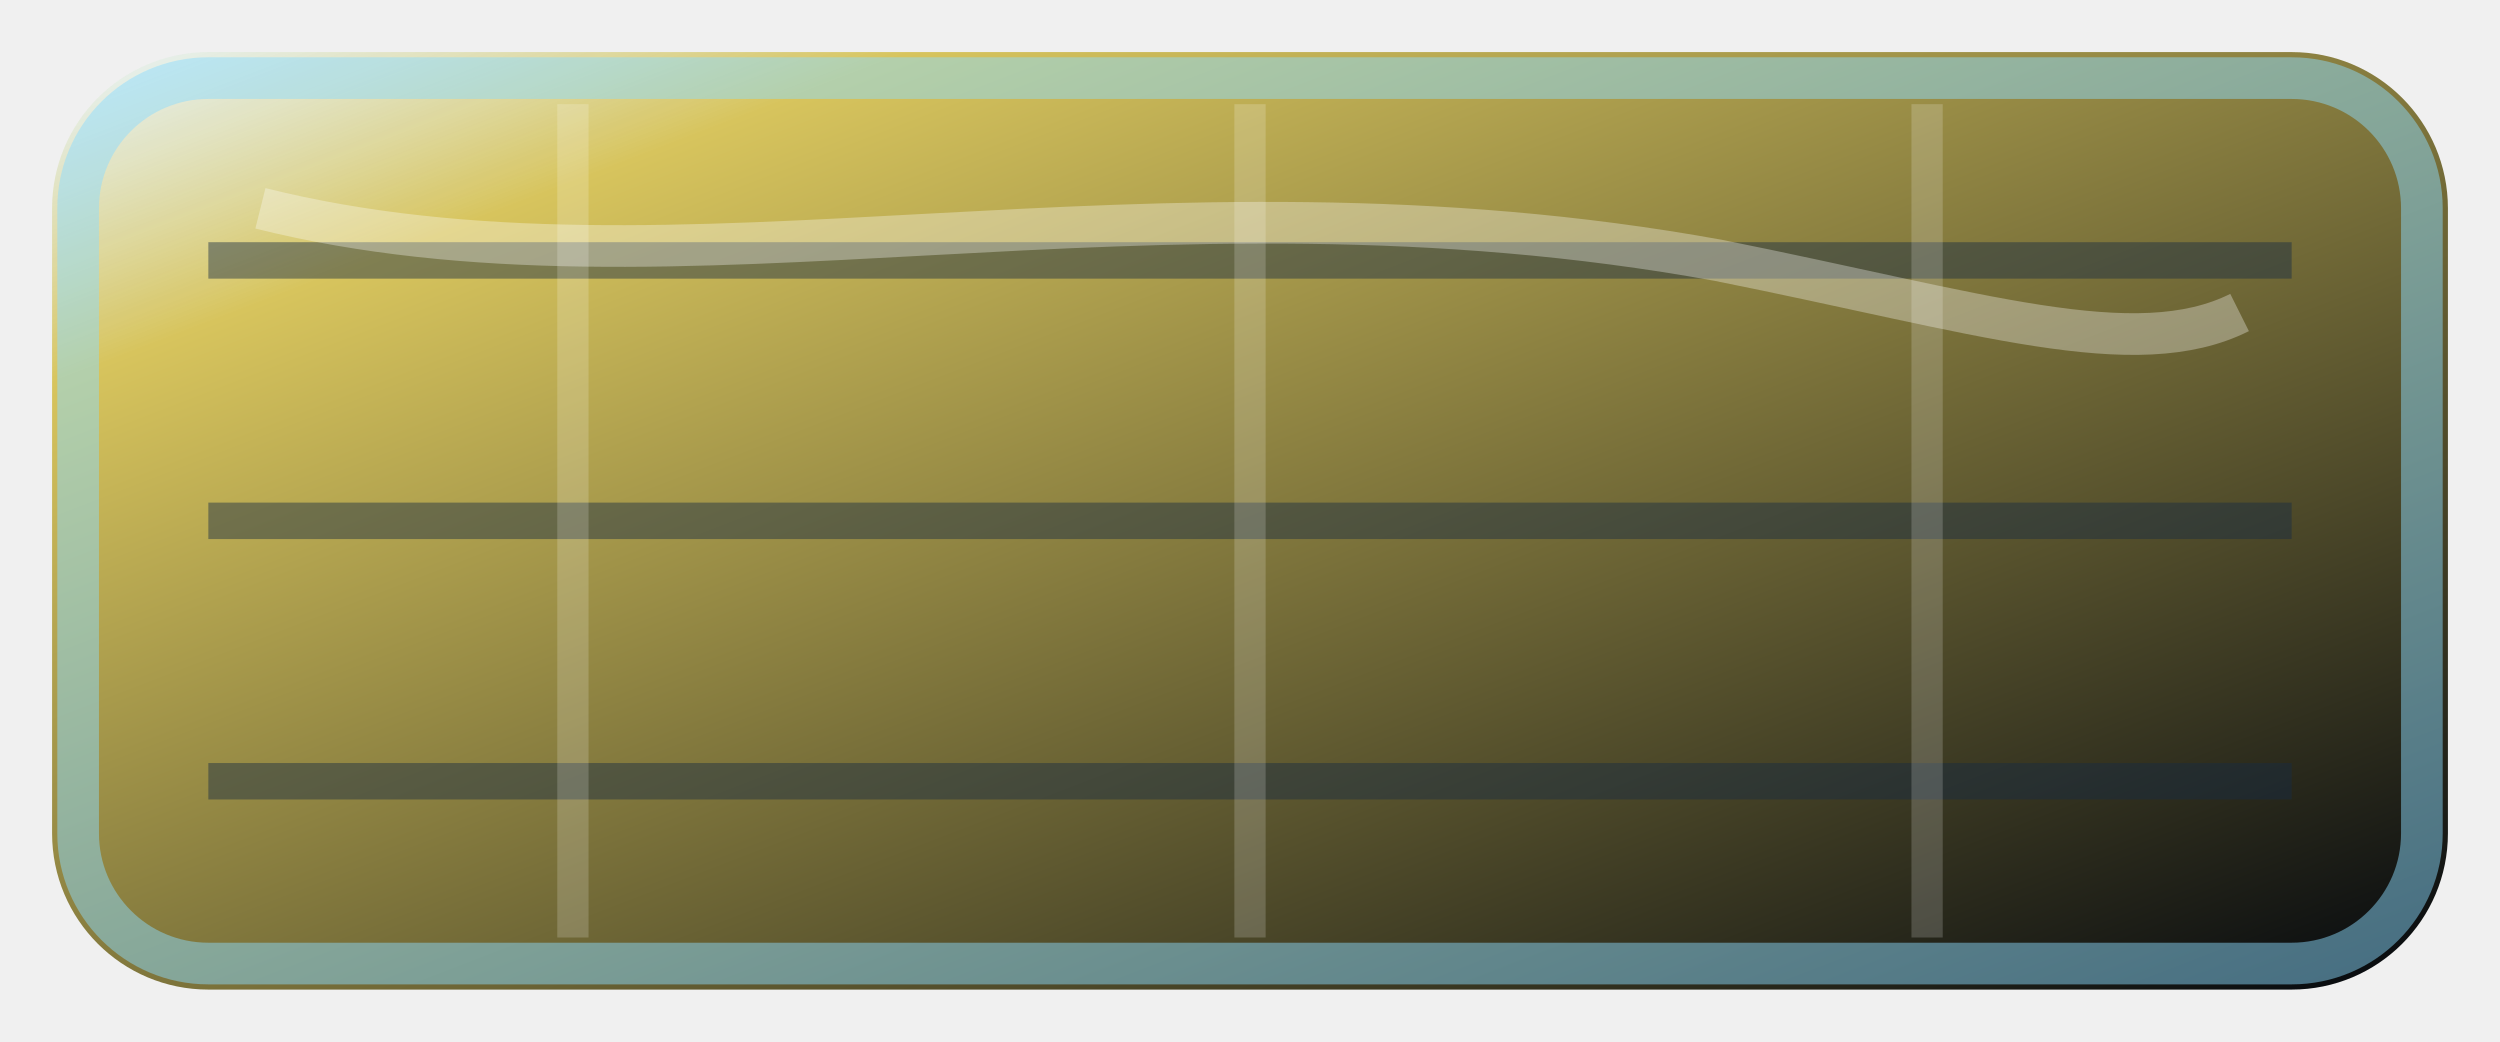
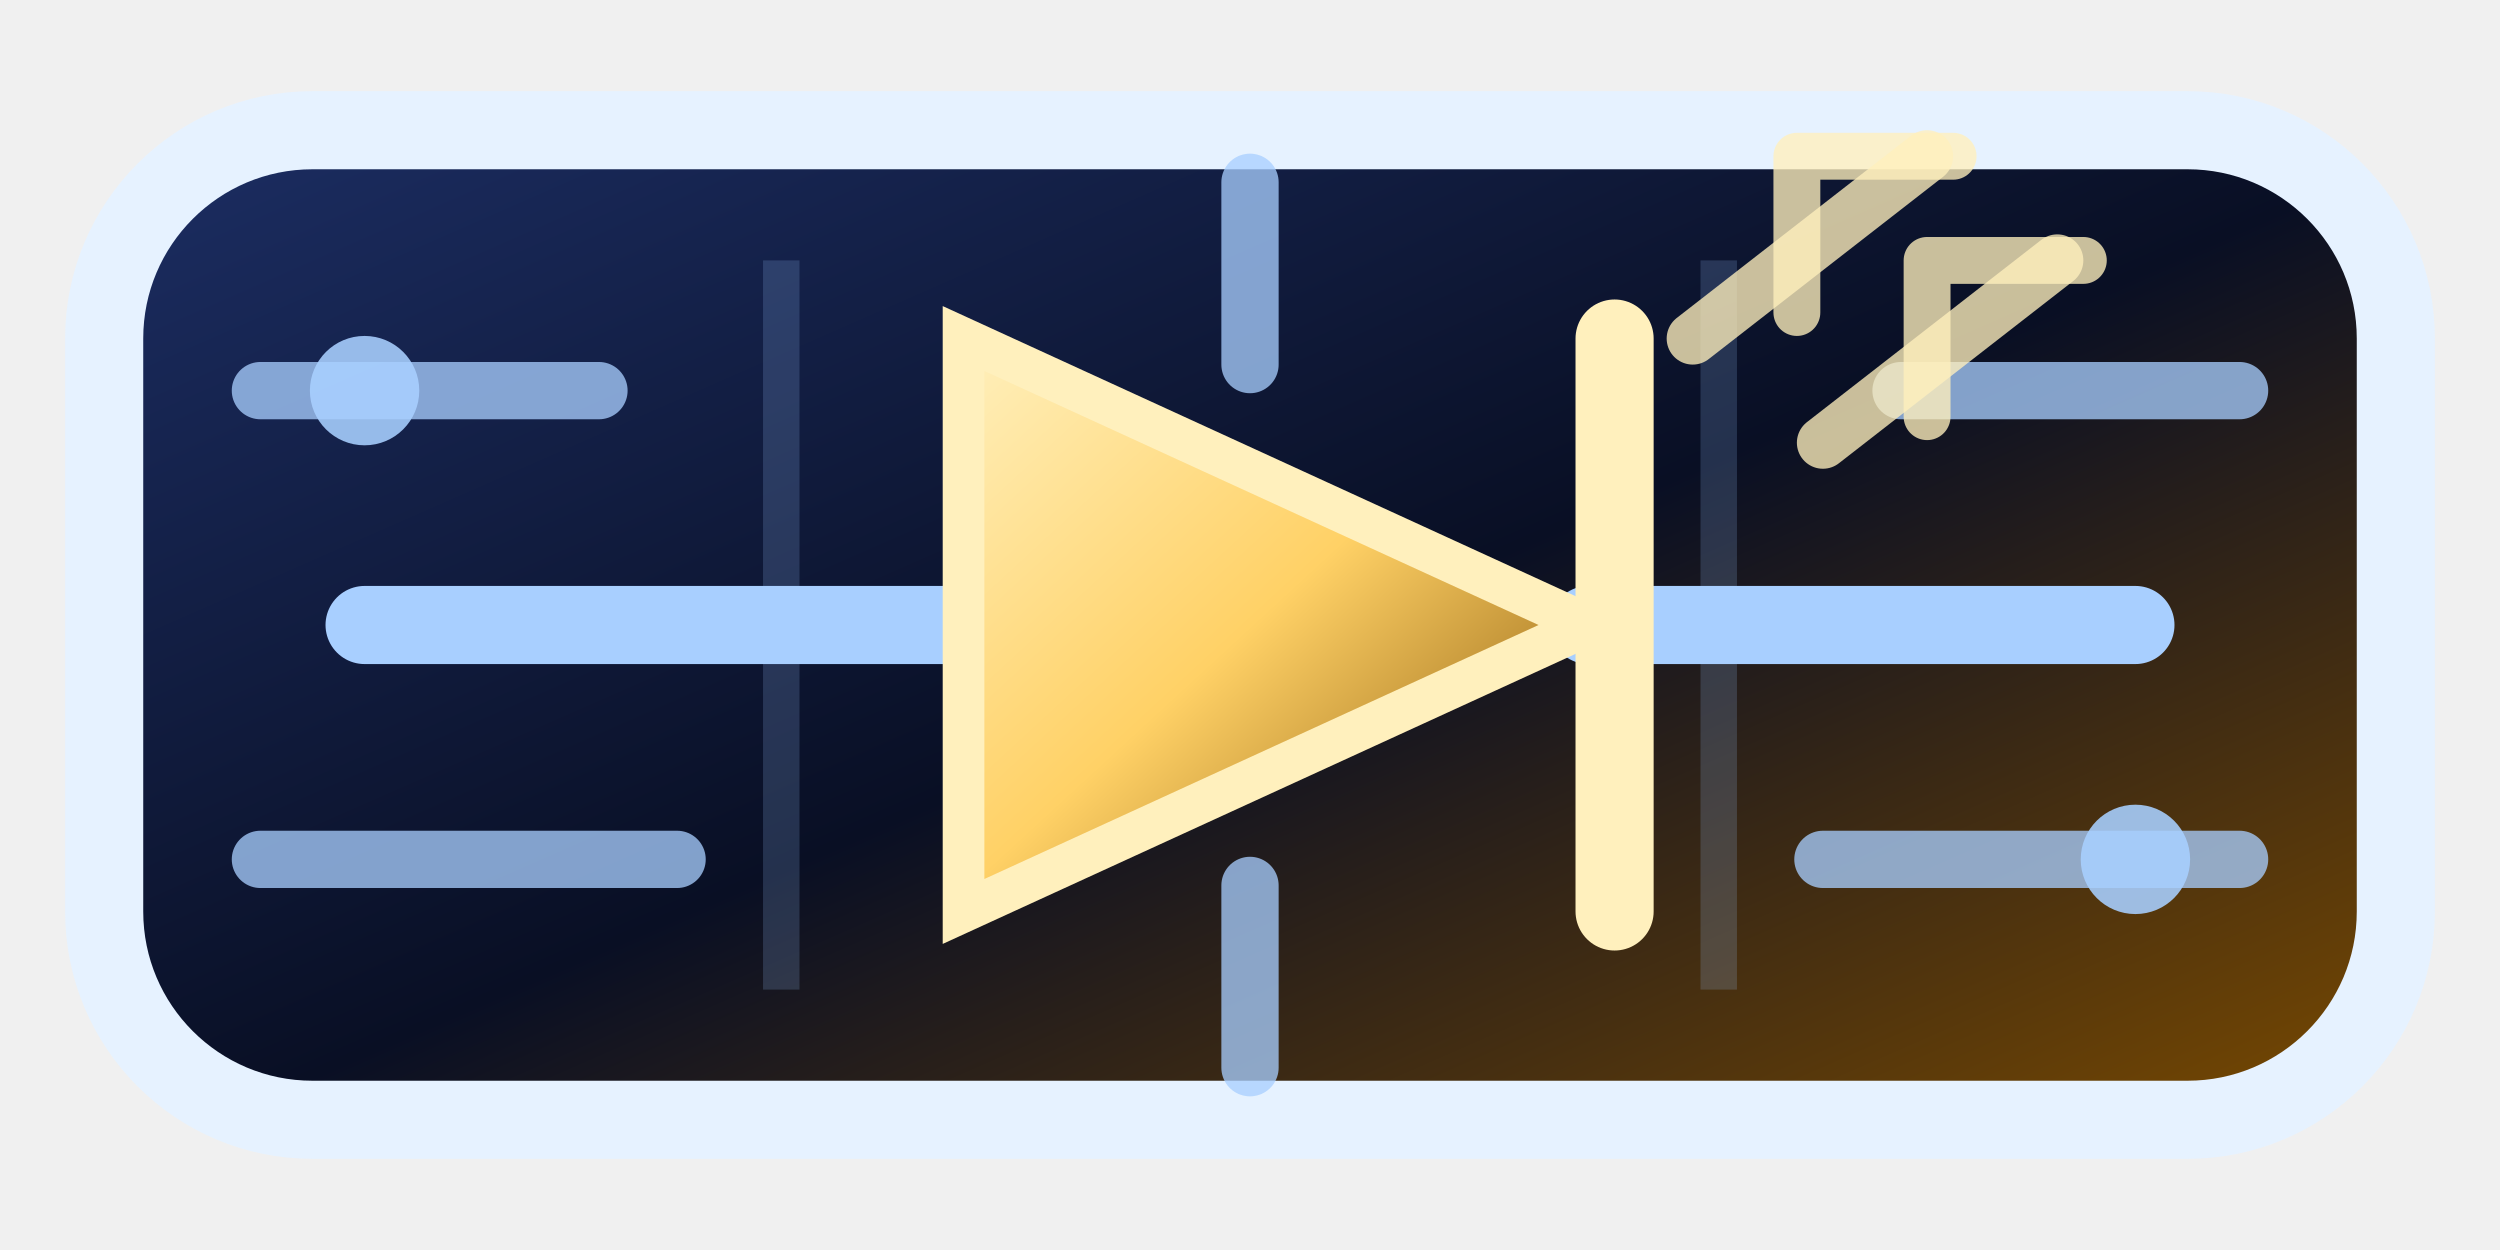
- <svg xmlns="http://www.w3.org/2000/svg" viewBox="0 0 48 20">
+ <svg xmlns="http://www.w3.org/2000/svg" viewBox="0 0 96 48" role="img" aria-label="Diodo LED">
  <defs>
-     <linearGradient id="stone" x1="0" y1="0" x2="1" y2="1">
-       <stop offset="0" stop-color="#e5f6ff" stop-opacity=".72" />
-       <stop offset=".18" stop-color="#d7c45d" />
-       <stop offset="1" stop-color="#02060d" />
+     <linearGradient id="spr-brick-basic-yellow-orbital-real-normal-board" x1="0" y1="0" x2="1" y2="1">
+       <stop offset="0" stop-color="#1c2e64" />
+       <stop offset="0.52" stop-color="#090f24" />
+       <stop offset="1" stop-color="#7a4a00" />
+     </linearGradient>
+     <linearGradient id="spr-brick-basic-yellow-orbital-real-normal-part" x1="0" y1="0" x2="1" y2="1">
+       <stop offset="0" stop-color="#fff0bd" />
+       <stop offset="0.48" stop-color="#ffd166" />
+       <stop offset="1" stop-color="#7a4a00" />
    </linearGradient>
  </defs>
-   <rect x="1" y="1" width="46" height="18" rx="3" fill="url(#stone)" />
-   <path d="M4 5h40M4 10h40M4 15h40" stroke="#172b42" stroke-width=".7" opacity=".45" />
-   <path d="M11 2v16M24 2v16M37 2v16" stroke="#fff" stroke-width=".6" opacity=".18" />
-   <path d="M5 4c8 2 17-1 28 1 5 1 8 2 10 1" fill="none" stroke="#fff" stroke-width=".8" opacity=".32" />
-   <rect x="1.5" y="1.5" width="45" height="17" rx="2.5" fill="none" stroke="#8bdcff" stroke-width=".8" opacity=".48" />
+   <rect x="4" y="5" width="88" height="38" rx="8" fill="url(#spr-brick-basic-yellow-orbital-real-normal-board)" stroke="#e6f2ff" stroke-width="3" />
+   <path d="M10 15h13M73 15h13M10 33h16M70 33h16M48 7v7M48 34v7" stroke="#a8cfff" stroke-width="2.2" stroke-linecap="round" opacity=".76" />
+   <path d="M14 24h68M30 10v28M66 10v28" stroke="#9cc7ff35" stroke-width="1.4" opacity=".9" />
+   <circle cx="14" cy="15" r="2.1" fill="#a8cfff" opacity=".88" />
+   <circle cx="82" cy="33" r="2.1" fill="#a8cfff" opacity=".88" />
+   <path d="M14 24h23M61 24h21" stroke="#a8cfff" stroke-width="3" stroke-linecap="round" />
+   <path d="M37 13l24 11-24 11z" fill="url(#spr-brick-basic-yellow-orbital-real-normal-part)" stroke="#fff0bd" stroke-width="1.6" />
+   <path d="M62 13v22" stroke="#fff0bd" stroke-width="3" stroke-linecap="round" />
+   <path d="M65 13l9-7M70 17l9-7" stroke="#fff0bd" stroke-width="2" stroke-linecap="round" opacity=".78" />
+   <path d="M75 6h-6v6M80 10h-6v6" fill="none" stroke="#fff0bd" stroke-width="1.8" stroke-linecap="round" stroke-linejoin="round" opacity=".78" />
</svg>
